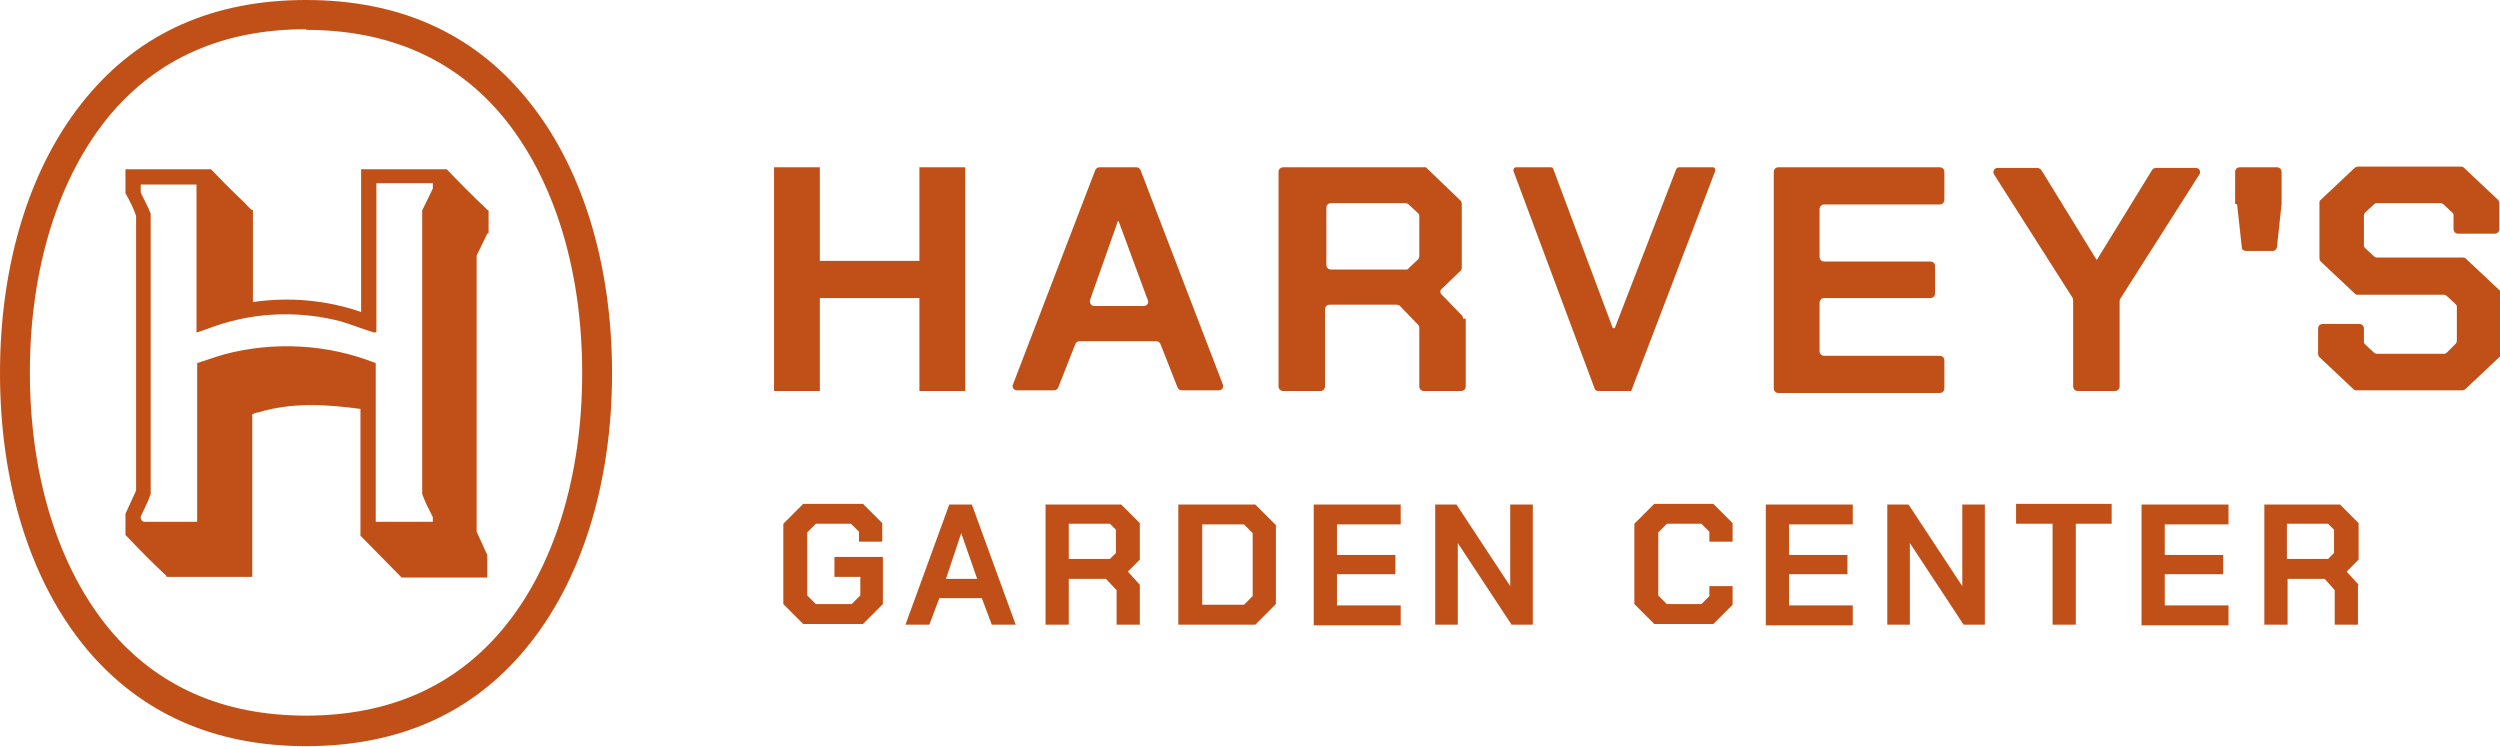
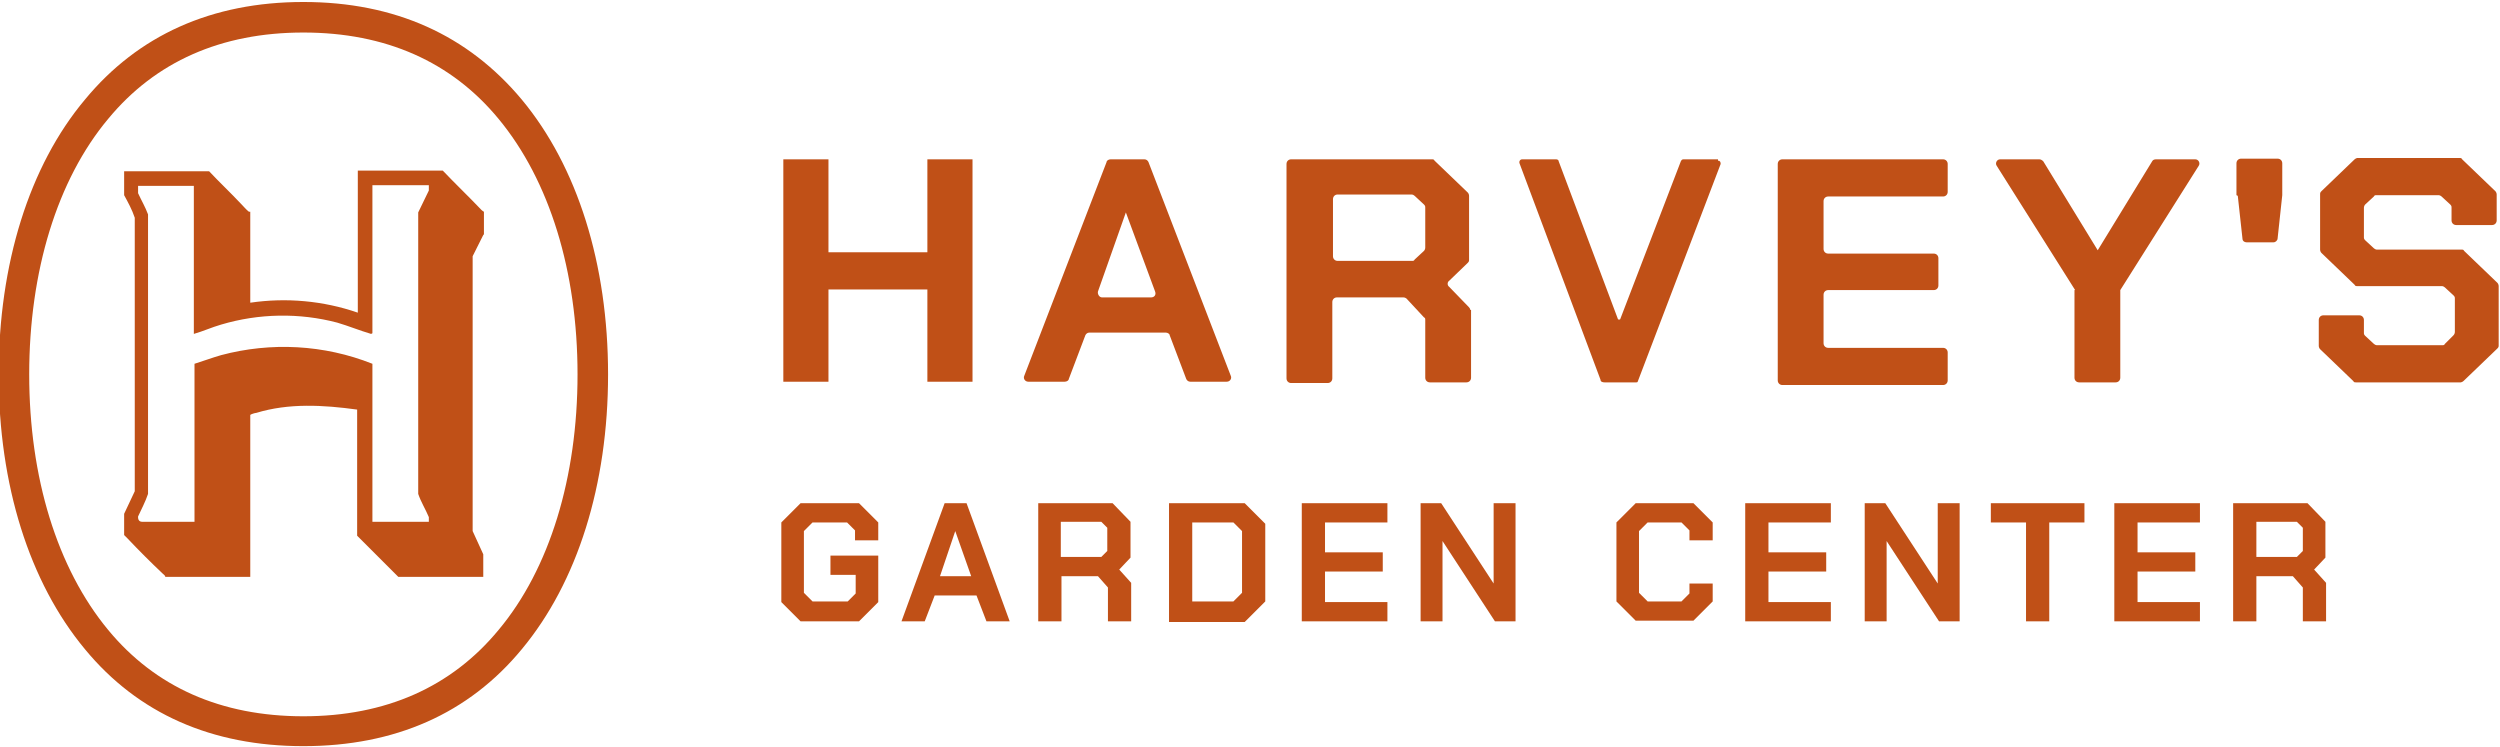
- <svg xmlns="http://www.w3.org/2000/svg" id="a" viewBox="0 0 376.6 112.4">
-   <g id="b">
-     <path d="M116.6,25.2h6.9v14.1h15v-14.1h6.9v33.7h-6.9v-14h-15v14h-6.9V25.2ZM165.8,25.2h5.4c.3,0,.5.2.6.4l12.4,32.3c.2.4-.1.9-.6.9h-5.6c-.3,0-.5-.2-.6-.4l-2.6-6.6c-.1-.2-.3-.4-.6-.4h-11.6c-.3,0-.5.2-.6.4l-2.6,6.6c-.1.2-.3.4-.6.4h-5.6c-.5,0-.8-.5-.6-.9l12.4-32.3c.1-.2.3-.4.6-.4h0ZM172.3,46.1c.5,0,.8-.5.6-.9l-4.4-11.9h-.1l-4.2,11.9c-.1.4.2.9.6.9h7.5,0ZM220.8,48v10.2c0,.4-.3.7-.7.7h-5.6c-.4,0-.7-.3-.7-.7v-8.8c0-.2,0-.3-.2-.5l-2.7-2.8c-.1-.1-.3-.2-.5-.2h-10.1c-.4,0-.7.3-.7.7v11.6c0,.4-.3.7-.7.7h-5.6c-.4,0-.7-.3-.7-.7V25.9c0-.4.3-.7.7-.7h21.3c.2,0,.3,0,.4.2l5,4.8c.1.1.2.3.2.5v9.6c0,.2,0,.3-.2.5l-2.8,2.7c-.3.2-.3.7,0,.9l3,3.1c.1.1.2.3.2.5h0ZM200.5,40.6h11.3c.2,0,.3,0,.4-.2l1.4-1.3c.1-.1.2-.3.2-.5v-6c0-.2,0-.3-.2-.5l-1.4-1.3c-.1-.1-.3-.2-.4-.2h-11.3c-.4,0-.7.3-.7.7v8.6c0,.4.3.7.7.7h0ZM258.1,25.2h-5.2c-.2,0-.3.1-.4.3l-9.2,23.8c0,.2-.4.2-.4,0l-8.9-23.8c0-.2-.2-.3-.4-.3h-5.2c-.3,0-.5.3-.4.6l12.2,32.7c.1.3.3.4.6.4h4.8c.1,0,.2,0,.2-.2l12.6-33c0-.3-.1-.5-.4-.5h0ZM267.9,25.2h24.3c.4,0,.7.3.7.7v4.2c0,.4-.3.7-.7.7h-17.4c-.4,0-.7.3-.7.7v7.2c0,.4.3.7.7.7h16c.4,0,.7.3.7.7v4.1c0,.4-.3.7-.7.7h-16c-.4,0-.7.3-.7.7v7.3c0,.4.3.7.7.7h17.4c.4,0,.7.3.7.7v4.2c0,.4-.3.7-.7.7h-24.3c-.4,0-.7-.3-.7-.7V25.9c0-.4.3-.7.7-.7ZM312.3,45l-11.9-18.7c-.3-.4,0-1,.5-1h6c.2,0,.4.1.6.3l8.3,13.5h.1l8.3-13.5c.1-.2.3-.3.6-.3h6c.5,0,.8.6.5,1l-11.9,18.7c0,0-.1.2-.1.3v12.9c0,.4-.3.7-.7.7h-5.6c-.4,0-.7-.3-.7-.7v-12.9c0-.1,0-.2-.1-.3h0ZM336.7,30.7v-4.8c0-.4.3-.7.7-.7h5.6c.4,0,.7.3.7.7v4.8h0c0,0-.7,6.5-.7,6.5,0,.3-.3.6-.6.6h-4.1c-.3,0-.6-.2-.6-.6l-.7-6.4h0c0,0,0,0,0,0ZM349.2,53.4v-3.9c0-.4.3-.7.7-.7h5.5c.4,0,.7.3.7.7v1.9c0,.2,0,.3.2.5l1.3,1.2c.1.1.3.2.5.2h10c.2,0,.3,0,.5-.2l1.3-1.3c.1-.1.2-.3.2-.5v-5c0-.2,0-.3-.2-.5l-1.3-1.2c-.1-.1-.3-.2-.5-.2h-12.9c-.2,0-.3,0-.5-.2l-5.1-4.8c-.1-.1-.2-.3-.2-.5v-8.3c0-.2,0-.4.2-.5l5.1-4.8c.1-.1.3-.2.5-.2h15.5c.2,0,.3,0,.5.2l5.1,4.8c.1.1.2.3.2.5v3.9c0,.4-.3.7-.7.7h-5.5c-.4,0-.7-.3-.7-.7v-2c0-.2,0-.3-.2-.5l-1.3-1.2c-.1-.1-.3-.2-.5-.2h-9.5c-.2,0-.3,0-.5.2l-1.3,1.2c-.1.1-.2.3-.2.5v4.4c0,.2,0,.3.2.5l1.3,1.2c.1.1.3.2.5.2h12.9c.2,0,.3,0,.5.2l5.1,4.8c.1.1.2.3.2.5v8.9c0,.2,0,.3-.2.5l-5.2,4.9c-.1.1-.3.2-.5.2h-15.9c-.2,0-.3,0-.5-.2l-5.1-4.8c-.1-.1-.2-.3-.2-.5ZM46.1,4.5c12.5,0,22.4,4.4,29.6,13,7.7,9.3,12,23,12,38.7s-4.3,29.4-12,38.6c-7.2,8.6-17.1,13-29.6,13s-22.4-4.4-29.6-13c-7.7-9.3-12-23-12-38.7s4.3-29.4,12-38.7c7.2-8.6,17.1-13,29.6-13M46.1,0c-13.9,0-25,4.9-33.1,14.7C4.6,24.8,0,39.5,0,56.2s4.6,31.4,13,41.5c8.1,9.7,19.2,14.7,33.1,14.7s25-4.9,33.1-14.7c8.4-10.1,13-24.9,13-41.5s-4.6-31.4-13-41.5C71.1,4.9,60,0,46.1,0h0ZM73.4,35.2l-1.6,3.3v41.6s1.6,3.5,1.6,3.5v3.4h-12.9l-6.2-6.3v-19.1h0c-5.1-.7-10.4-1-15.3.5-.2,0-.8.2-1,.3,0,0,0,0,0,0v24.5h-12.9c0-.2-.2-.3-.4-.5-1.8-1.7-3.6-3.5-5.3-5.3,0,0-.5-.5-.5-.5v-3.2l1.6-3.5v-41.4c-.4-1.2-1-2.3-1.6-3.4v-3.6h12.9c1.6,1.7,3.2,3.3,4.9,4.9.4.4.8.9,1.2,1.2,0,0,.2,0,.2.1v13.8c5.5-.8,11.1-.3,16.3,1.5v-21.5h12.9c1.9,2,3.9,4,5.9,5.9,0,.1.2.2.4.3v3.4h0ZM56.4,50.1h0c-1.7-.5-3.4-1.2-5.1-1.7-5.8-1.5-11.9-1.4-17.6.3-1.4.4-2.8,1-4.1,1.4v-22.3h0c0,0-8.4,0-8.4,0v.8c0,.1,0,.2,0,.4.5,1.1,1.1,2.1,1.5,3.2v42.2c-.4,1.2-1,2.3-1.5,3.4,0,0,0,.2,0,.2h0c0,.3.2.6.6.6h7.9v-23.9c1.3-.4,2.6-.9,4-1.3,7.5-2,15.6-1.6,22.9,1.3v23.9h8.6v-.7c-.6-1.2-1.2-2.3-1.6-3.5V31.7s1.6-3.3,1.6-3.3v-.8h-8.5v22.4h0ZM118,91.1v-12.2l3-3h9l2.9,2.9v2.8h-3.5v-1.5l-1.2-1.2h-5.3l-1.3,1.3v9.5l1.3,1.3h5.4l1.3-1.3v-2.8h-3.9v-3h7.3v7.1l-3,3h-9l-3-3h0ZM143.2,76h3.2l6.6,18.1h-3.6l-1.5-4h-6.4l-1.5,4h-3.6l6.6-18.1h0ZM147.2,87.2l-2.4-6.9h0l-2.3,6.9h4.8ZM171.7,88.1v6h-3.5v-5.2l-1.6-1.7h-5.6v6.9h-3.5v-18.1h11.4l2.8,2.8v5.5l-1.8,1.8,1.9,2.1h0ZM161,84.2h6.2l.9-.9v-3.5l-.9-.9h-6.2v5.3h0ZM177.5,76h11.6l3.1,3.1v11.9l-3.1,3.1h-11.6v-18.1ZM187.4,91.1l1.3-1.3v-9.5l-1.3-1.3h-6.3v12.1h6.3ZM197.9,76h13.1v3h-9.6v4.6h8.8v2.9h-8.8v4.7h9.6v3h-13.1v-18.1ZM216.2,76h3.2l8.1,12.3h0v-12.3h3.4v18.1h-3.2l-8.1-12.3h0v12.3h-3.4v-18.1ZM246.2,91.1v-12.2l3-3h8.9l2.9,2.9v2.8h-3.5v-1.5l-1.2-1.2h-5.2l-1.3,1.3v9.5l1.3,1.3h5.2l1.2-1.2v-1.5h3.5v2.8l-2.9,2.9h-8.9l-3-3h0ZM266,76h13.1v3h-9.6v4.6h8.8v2.9h-8.8v4.7h9.6v3h-13.1v-18.1ZM284.3,76h3.2l8.1,12.3h0v-12.3h3.4v18.1h-3.2l-8.1-12.3h0v12.3h-3.4v-18.1ZM309.1,78.9h-5.4v-3h14.4v3h-5.4v15.2h-3.5v-15.2h0ZM322.6,76h13.1v3h-9.6v4.6h8.8v2.9h-8.8v4.7h9.6v3h-13.1v-18.1ZM355.2,88.1v6h-3.5v-5.2l-1.5-1.7h-5.6v6.9h-3.5v-18.1h11.4l2.8,2.8v5.5l-1.8,1.8,1.9,2.1h0ZM344.5,84.2h6.2l.9-.9v-3.5l-.9-.9h-6.2v5.3h0Z" style="fill:#c05017;" />
-   </g>
+ <svg xmlns="http://www.w3.org/2000/svg" id="Layer_2" version="1.1" viewBox="0 0 376.6 112.4">
+   <defs>
+     <style>
+       .st0 {
+         fill: #c05017;
+       }
+     </style>
+   </defs>
+   <path class="st0" d="M117.7,90.7v-12l2.9-2.9h8.8l2.9,2.9v2.7h-3.5v-1.5l-1.2-1.2h-5.2l-1.3,1.3v9.3l1.3,1.3h5.3l1.2-1.2v-2.8h-3.8v-2.9h7.2v7l-2.9,2.9h-8.8l-2.9-2.9h0ZM142.4,75.8h3.2l6.5,17.8h-3.5l-1.5-3.9h-6.3l-1.5,3.9h-3.5l6.5-17.8h0ZM146.3,86.8l-2.4-6.8h0l-2.3,6.8h4.7ZM170.4,87.7v5.9h-3.5v-5.1l-1.5-1.7h-5.5v6.8h-3.5v-17.8h11.2l2.7,2.8v5.4l-1.7,1.8,1.8,2h0ZM159.8,83.9h6.1l.9-.9v-3.5l-.9-.9h-6.1v5.2h0ZM176.1,75.8h11.4l3.1,3.1v11.7l-3.1,3.1h-11.4v-17.8ZM185.8,90.6l1.3-1.3v-9.3l-1.3-1.3h-6.2v11.9h6.2ZM196.1,75.8h12.9v2.9h-9.4v4.5h8.7v2.9h-8.7v4.6h9.4v2.9h-12.9v-17.8ZM214,75.8h3.1l7.9,12.1h0v-12.1h3.3v17.8h-3.1l-7.9-12.1h0v12.1h-3.3v-17.8ZM243.5,90.7v-12l2.9-2.9h8.7l2.9,2.9v2.7h-3.5v-1.5l-1.2-1.2h-5.1l-1.3,1.3v9.3l1.3,1.3h5.1l1.2-1.2v-1.5h3.5v2.7l-2.9,2.9h-8.7l-2.9-2.9h0ZM262.9,75.8h12.9v2.9h-9.4v4.5h8.7v2.9h-8.7v4.6h9.4v2.9h-12.9v-17.8ZM280.9,75.8h3.1l7.9,12.1h0v-12.1h3.3v17.8h-3.1l-7.9-12.1h0v12.1h-3.3v-17.8ZM305.2,78.7h-5.3v-2.9h14.1v2.9h-5.3v14.9h-3.5v-14.9h0ZM318.5,75.8h12.9v2.9h-9.4v4.5h8.7v2.9h-8.7v4.6h9.4v2.9h-12.9v-17.8ZM350.4,87.7v5.9h-3.5v-5.1l-1.5-1.7h-5.5v6.8h-3.5v-17.8h11.2l2.7,2.8v5.4l-1.7,1.8,1.8,2h0ZM339.9,83.9h6.1l.9-.9v-3.5l-.9-.9h-6.1v5.2h0Z" />
+   <path class="st0" d="M45.7,4.9c12.4,0,22.3,4.4,29.4,13,7.7,9.3,11.9,23,11.9,38.5s-4.2,29.3-11.9,38.5c-7.1,8.6-17,13-29.4,13s-22.3-4.4-29.4-13c-7.7-9.3-11.9-23-11.9-38.5s4.2-29.3,11.9-38.5c7.1-8.6,17-13,29.4-13M45.7.3C31.9.3,20.8,5.3,12.8,15,4.4,25-.2,39.8-.2,56.4s4.6,31.3,13,41.4c8,9.7,19.1,14.6,32.9,14.6s24.9-4.9,32.9-14.6c8.4-10.1,13-24.8,13-41.4s-4.6-31.3-13-41.4C70.5,5.3,59.5.3,45.7.3h0ZM72.8,35.4l-1.6,3.2v41.4s1.6,3.5,1.6,3.5v3.4h-12.8l-6.2-6.2v-19h0c-5.1-.7-10.3-1-15.2.5-.2,0-.8.2-.9.3,0,0,0,0,0,0v24.4h-12.8c0-.2-.2-.3-.4-.5-1.8-1.7-3.6-3.5-5.3-5.3,0,0-.5-.5-.5-.5v-3.2l1.6-3.4v-41.2c-.4-1.2-1-2.3-1.6-3.4v-3.6h12.8c1.6,1.7,3.2,3.2,4.8,4.9.4.4.8.9,1.2,1.2,0,0,.2,0,.2,0v13.7c5.4-.8,11-.3,16.2,1.5v-21.4h12.8c1.9,2,3.9,3.9,5.8,5.9,0,0,.2.2.4.3v3.4h0ZM55.9,50.3h0c-1.7-.5-3.4-1.2-5.1-1.7-5.7-1.5-11.8-1.4-17.5.3-1.4.4-2.7,1-4.1,1.4v-22.3h0c0,0-8.4,0-8.4,0v.8c0,.1,0,.2,0,.3.5,1.1,1.1,2.1,1.5,3.2v42.1c-.4,1.2-1,2.3-1.5,3.4,0,0,0,.1,0,.2h0c0,.3.2.6.6.6h7.9v-23.8c1.3-.4,2.6-.9,4-1.3,7.5-2,15.5-1.6,22.8,1.3v23.8h8.5v-.7c-.5-1.2-1.2-2.3-1.6-3.5V32s1.6-3.3,1.6-3.3v-.8h-8.5v22.3h0Z" />
+   <path class="st0" d="M118,24h6.8v14h14.9v-14h6.8v33.5h-6.8v-13.9h-14.9v13.9h-6.8V24ZM167,24h5.4c.3,0,.5.2.6.4l12.4,32.2c.2.4-.1.9-.6.9h-5.5c-.3,0-.5-.2-.6-.4l-2.5-6.6c0-.2-.3-.4-.6-.4h-11.5c-.3,0-.5.2-.6.4l-2.5,6.6c0,.2-.3.4-.6.4h-5.5c-.5,0-.8-.5-.6-.9l12.4-32.2c0-.2.3-.4.6-.4h0ZM173.4,44.8c.5,0,.8-.4.6-.9l-4.4-11.9h0l-4.2,11.9c-.1.4.2.9.6.9h7.4,0ZM221.6,46.7v10.2c0,.4-.3.7-.7.7h-5.5c-.4,0-.7-.3-.7-.7v-8.7c0-.2,0-.3-.2-.4l-2.6-2.8c-.1-.1-.3-.2-.5-.2h-10c-.4,0-.7.3-.7.7v11.5c0,.4-.3.7-.7.7h-5.5c-.4,0-.7-.3-.7-.7V24.7c0-.4.3-.7.7-.7h21.2c.2,0,.3,0,.4.2l5,4.8c.1.1.2.3.2.5v9.6c0,.2,0,.3-.2.5l-2.8,2.7c-.3.2-.3.7,0,.9l3,3.1c.1.1.2.3.2.4h0ZM201.5,39.3h11.2c.2,0,.3,0,.4-.2l1.4-1.3c.1-.1.2-.3.2-.5v-6c0-.2,0-.3-.2-.5l-1.4-1.3c-.1-.1-.3-.2-.4-.2h-11.2c-.4,0-.7.3-.7.7v8.6c0,.4.3.7.7.7h0ZM258.8,24h-5.2c-.2,0-.3.1-.4.3l-9.1,23.7c0,.2-.4.2-.4,0l-8.9-23.7c0-.2-.2-.3-.4-.3h-5.1c-.3,0-.5.3-.4.6l12.2,32.6c0,.3.3.4.6.4h4.8c0,0,.2,0,.2-.1l12.5-32.8c0-.3-.1-.5-.4-.5h0ZM268.5,24h24.2c.4,0,.7.3.7.7v4.2c0,.4-.3.7-.7.7h-17.3c-.4,0-.7.3-.7.7v7.2c0,.4.3.7.7.7h15.9c.4,0,.7.3.7.7v4.1c0,.4-.3.7-.7.7h-15.9c-.4,0-.7.3-.7.7v7.3c0,.4.3.7.7.7h17.3c.4,0,.7.3.7.7v4.2c0,.4-.3.7-.7.7h-24.2c-.4,0-.7-.3-.7-.7V24.7c0-.4.3-.7.7-.7h0ZM312.6,43.7l-11.8-18.7c-.3-.4,0-1,.5-1h5.9c.2,0,.4.1.6.3l8.2,13.4h0l8.2-13.4c.1-.2.3-.3.6-.3h5.9c.5,0,.8.6.5,1l-11.8,18.7c0,0,0,.2,0,.3v12.9c0,.4-.3.7-.7.7h-5.5c-.4,0-.7-.3-.7-.7v-12.9c0-.1,0-.2,0-.3h0ZM336.9,29.4v-4.8c0-.4.3-.7.7-.7h5.5c.4,0,.7.3.7.7v4.8h0c0,0-.7,6.5-.7,6.5,0,.3-.3.6-.6.6h-4.1c-.3,0-.6-.2-.6-.6l-.7-6.4h0c0,0,0,0,0,0ZM349.3,52.1v-3.9c0-.4.3-.7.7-.7h5.4c.4,0,.7.3.7.7v1.9c0,.2,0,.3.2.5l1.3,1.2c.1.1.3.2.4.2h9.9c.2,0,.3,0,.4-.2l1.3-1.3c.1-.1.2-.3.2-.5v-5c0-.2,0-.3-.2-.5l-1.3-1.2c-.1-.1-.3-.2-.4-.2h-12.8c-.2,0-.3,0-.4-.2l-5-4.8c-.1-.1-.2-.3-.2-.5v-8.3c0-.2,0-.3.2-.5l5-4.8c.1-.1.3-.2.4-.2h15.4c.2,0,.3,0,.4.2l5,4.8c.1.1.2.3.2.5v3.9c0,.4-.3.7-.7.7h-5.4c-.4,0-.7-.3-.7-.7v-1.9c0-.2,0-.3-.2-.5l-1.3-1.2c-.1-.1-.3-.2-.4-.2h-9.4c-.2,0-.3,0-.4.2l-1.3,1.2c-.1.1-.2.3-.2.5v4.4c0,.2,0,.3.2.5l1.3,1.2c.1.1.3.2.4.2h12.8c.2,0,.3,0,.4.2l5,4.8c.1.1.2.3.2.5v8.9c0,.2,0,.3-.2.5l-5.1,4.9c-.1.1-.3.2-.4.2h-15.8c-.2,0-.3,0-.4-.2l-5-4.8c-.1-.1-.2-.3-.2-.5Z" />
</svg>
